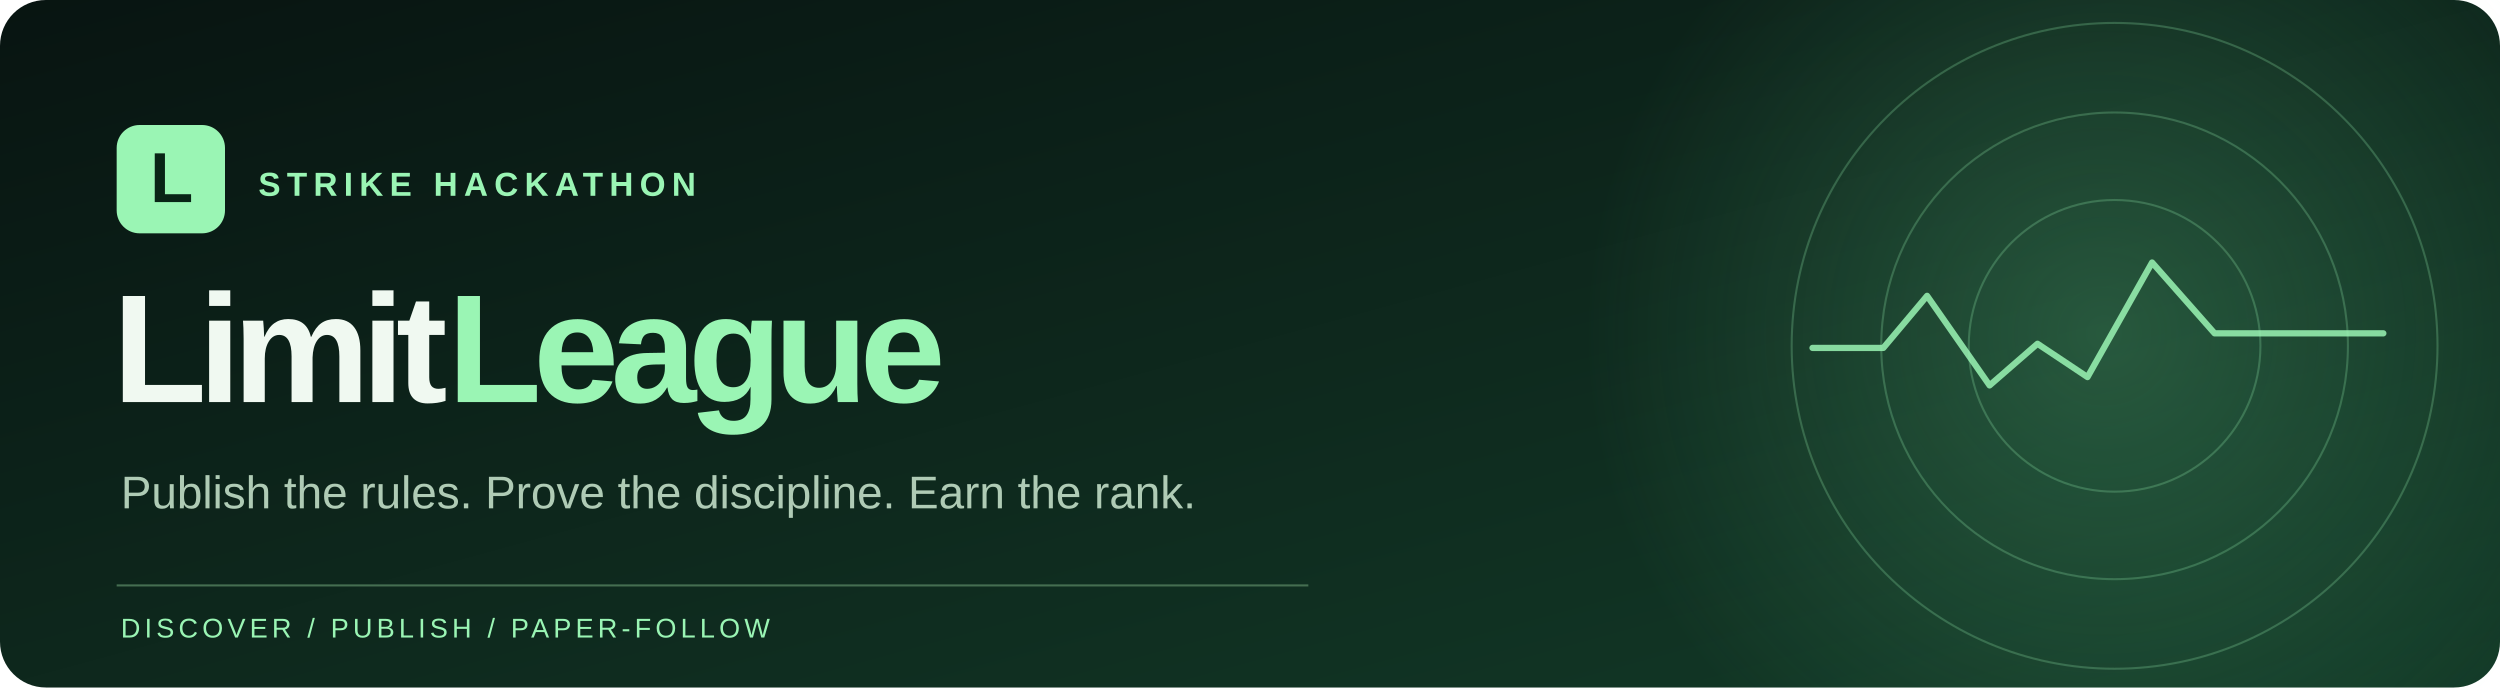
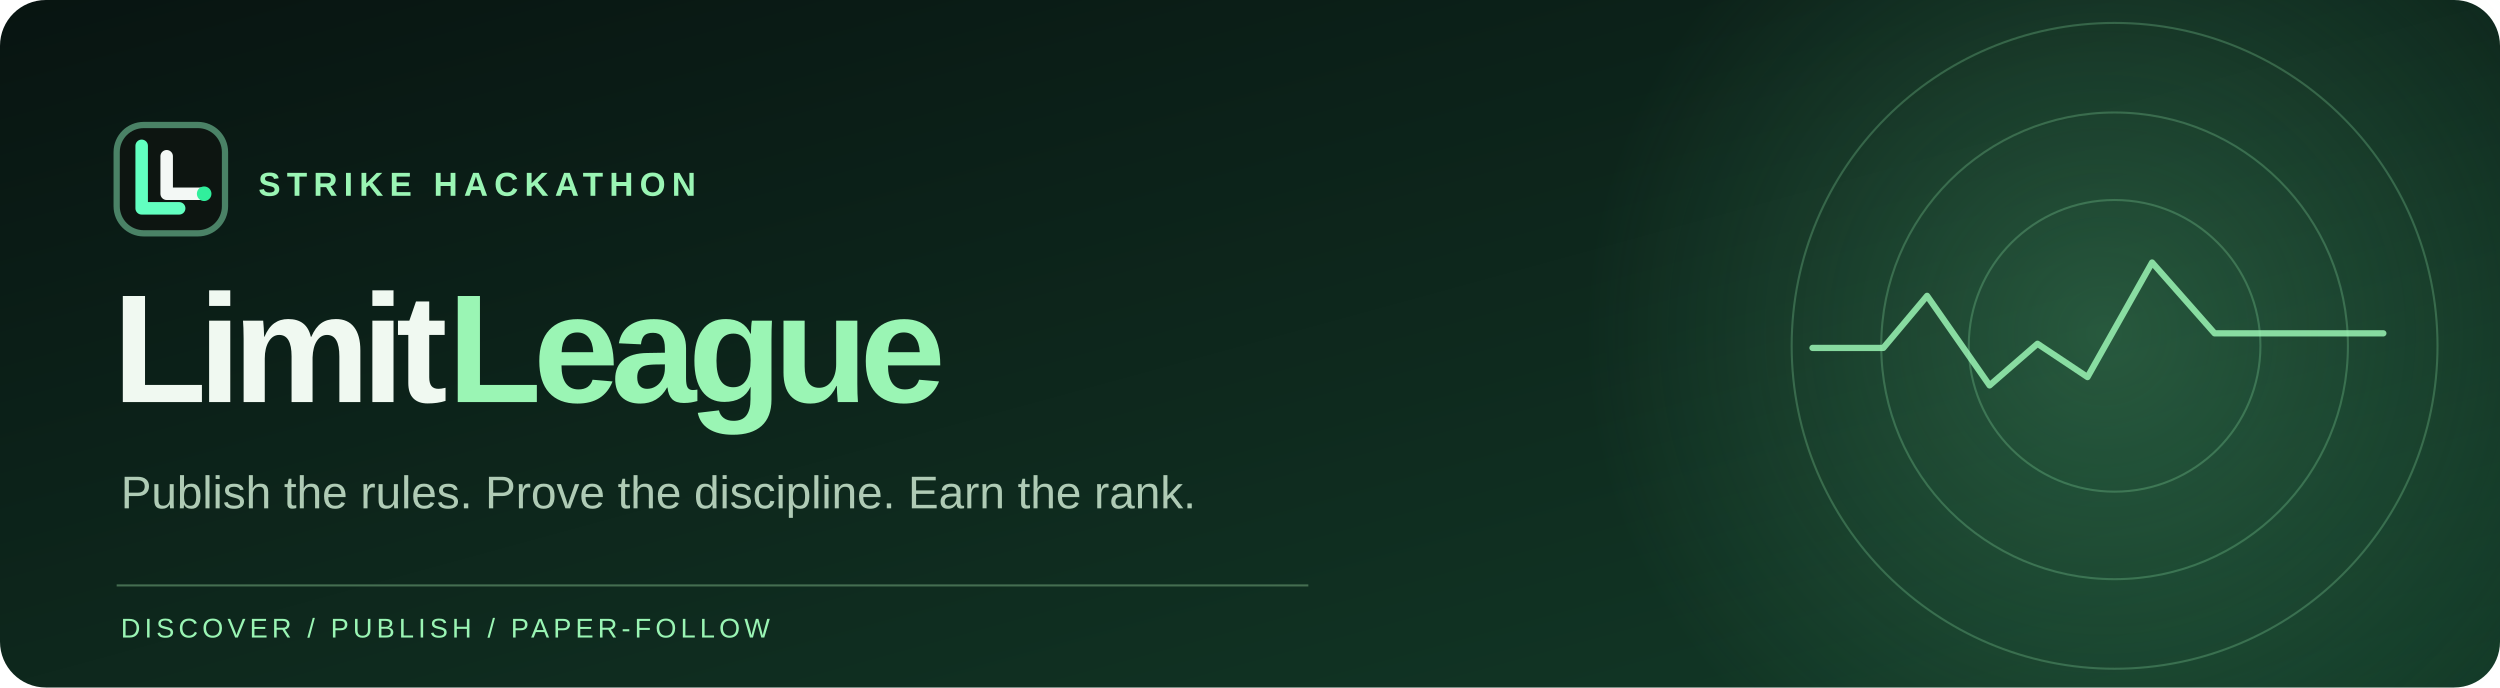
<svg xmlns="http://www.w3.org/2000/svg" viewBox="0 0 1200 330" role="img" aria-labelledby="title description">
  <defs>
    <linearGradient id="background" x2="1" y2="1">
      <stop stop-color="#081411" />
      <stop offset="1" stop-color="#133b28" />
    </linearGradient>
    <radialGradient id="glow">
      <stop stop-color="#77e8a0" stop-opacity=".23" />
      <stop offset="1" stop-color="#77e8a0" stop-opacity="0" />
    </radialGradient>
  </defs>
  <rect width="1200" height="330" rx="22" fill="url(#background)" />
  <circle cx="1010" cy="160" r="250" fill="url(#glow)" />
  <g fill="none" stroke="#9af5b4" opacity=".24">
    <circle cx="1015" cy="166" r="70" />
    <circle cx="1015" cy="166" r="112" />
    <circle cx="1015" cy="166" r="155" />
  </g>
  <path d="M870 167h34l21-25 30 43 23-20 24 16 31-55 30 34h81" fill="none" stroke="#9af5b4" stroke-width="3" stroke-linecap="round" stroke-linejoin="round" opacity=".85" />
-   <rect x="56" y="60" width="52" height="52" rx="11" fill="#9af5b4" />
-   <text x="72" y="97" fill="#092416" font-family="Arial,sans-serif" font-size="34" font-weight="800">L</text>
+   <rect x="56" y="60" width="52" height="52" rx="13" fill="#0d1511" stroke="#4a8266" stroke-width="3" />
+   <path d="M68 70v30h18" fill="none" stroke="#62ffc0" stroke-width="6" stroke-linecap="round" stroke-linejoin="round" />
+   <path d="M80 75v18h18" fill="none" stroke="#f3f8f5" stroke-width="6" stroke-linecap="round" stroke-linejoin="round" />
+   <circle cx="98" cy="93" r="3.5" fill="#31ef9c" />
  <text x="124" y="94" fill="#9af5b4" font-family="Arial,sans-serif" font-size="16" font-weight="700" letter-spacing="3">STRIKE HACKATHON</text>
  <text x="54" y="193" fill="#f0f9f1" font-family="Arial,sans-serif" font-size="74" font-weight="800" letter-spacing="-4">Limit<tspan fill="#9af5b4">League</tspan>
  </text>
  <text x="58" y="244" fill="#afcbb5" font-family="Arial,sans-serif" font-size="22">Publish the rules. Prove the discipline. Earn the rank.</text>
  <path d="M56 281h572" stroke="#456e51" />
  <text x="58" y="306" fill="#9af5b4" font-family="Arial,sans-serif" font-size="13" letter-spacing="2">DISCOVER  /  PUBLISH  /  PAPER-FOLLOW</text>
</svg>
